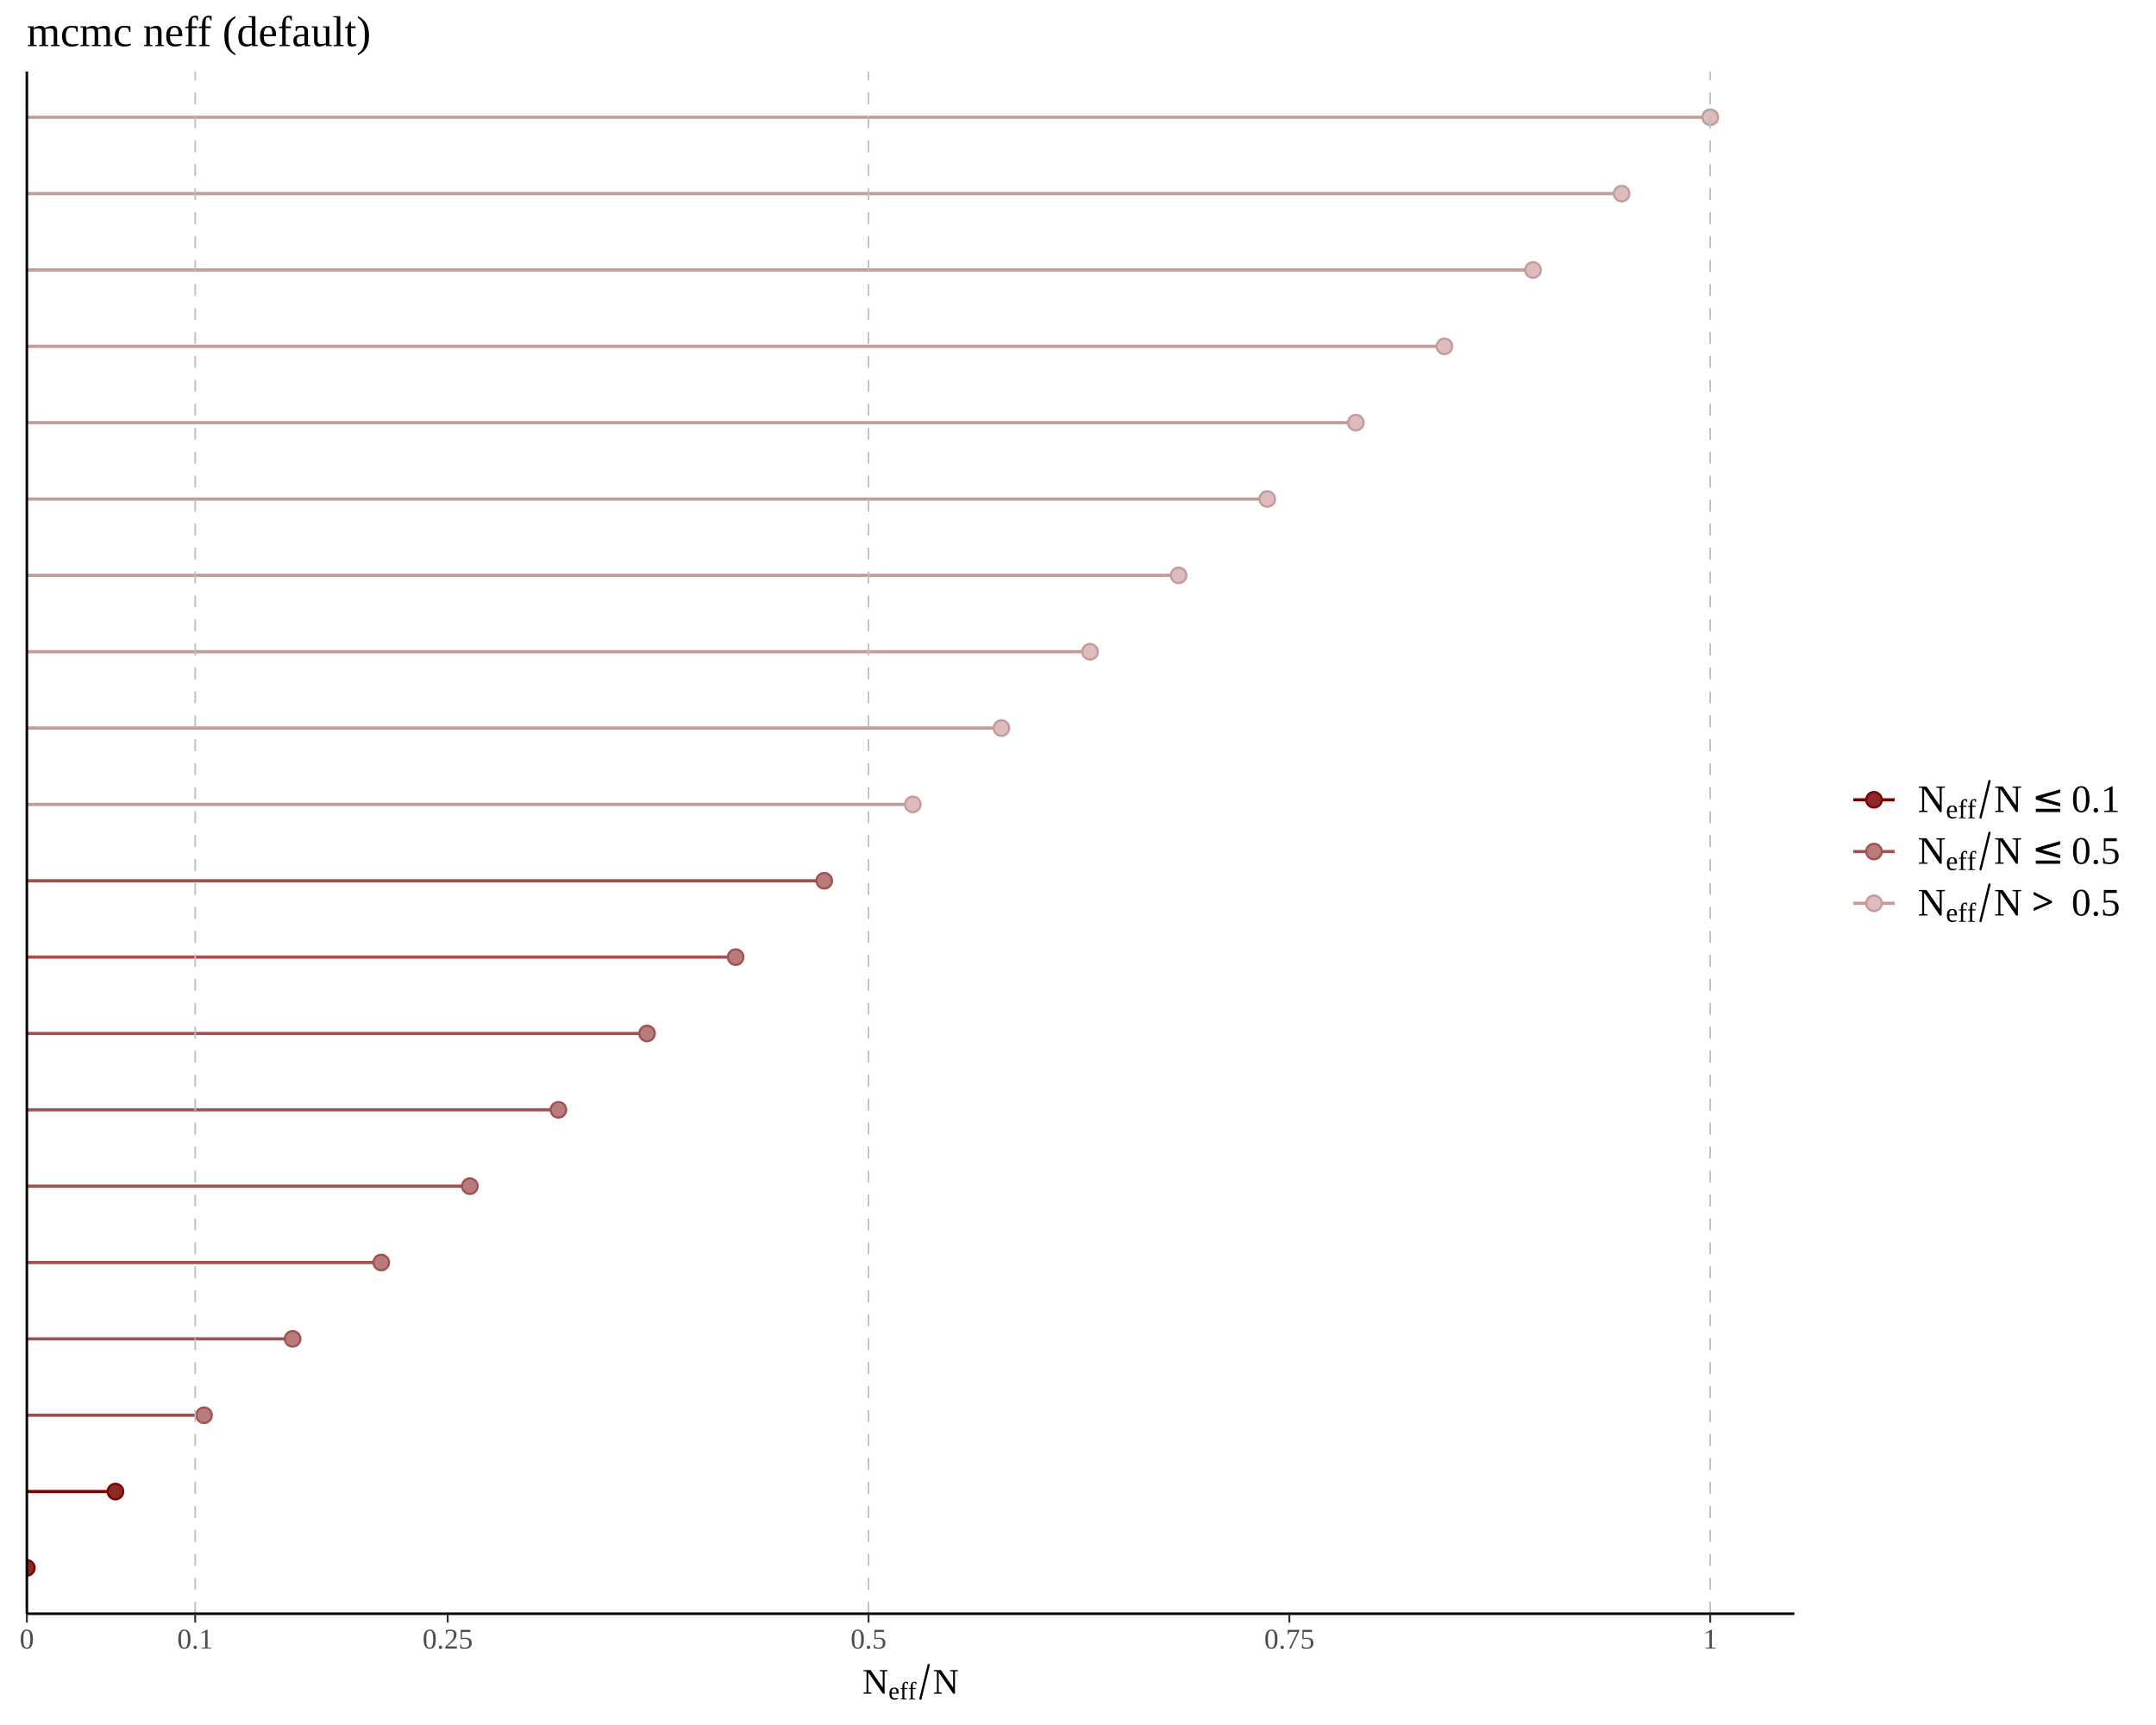
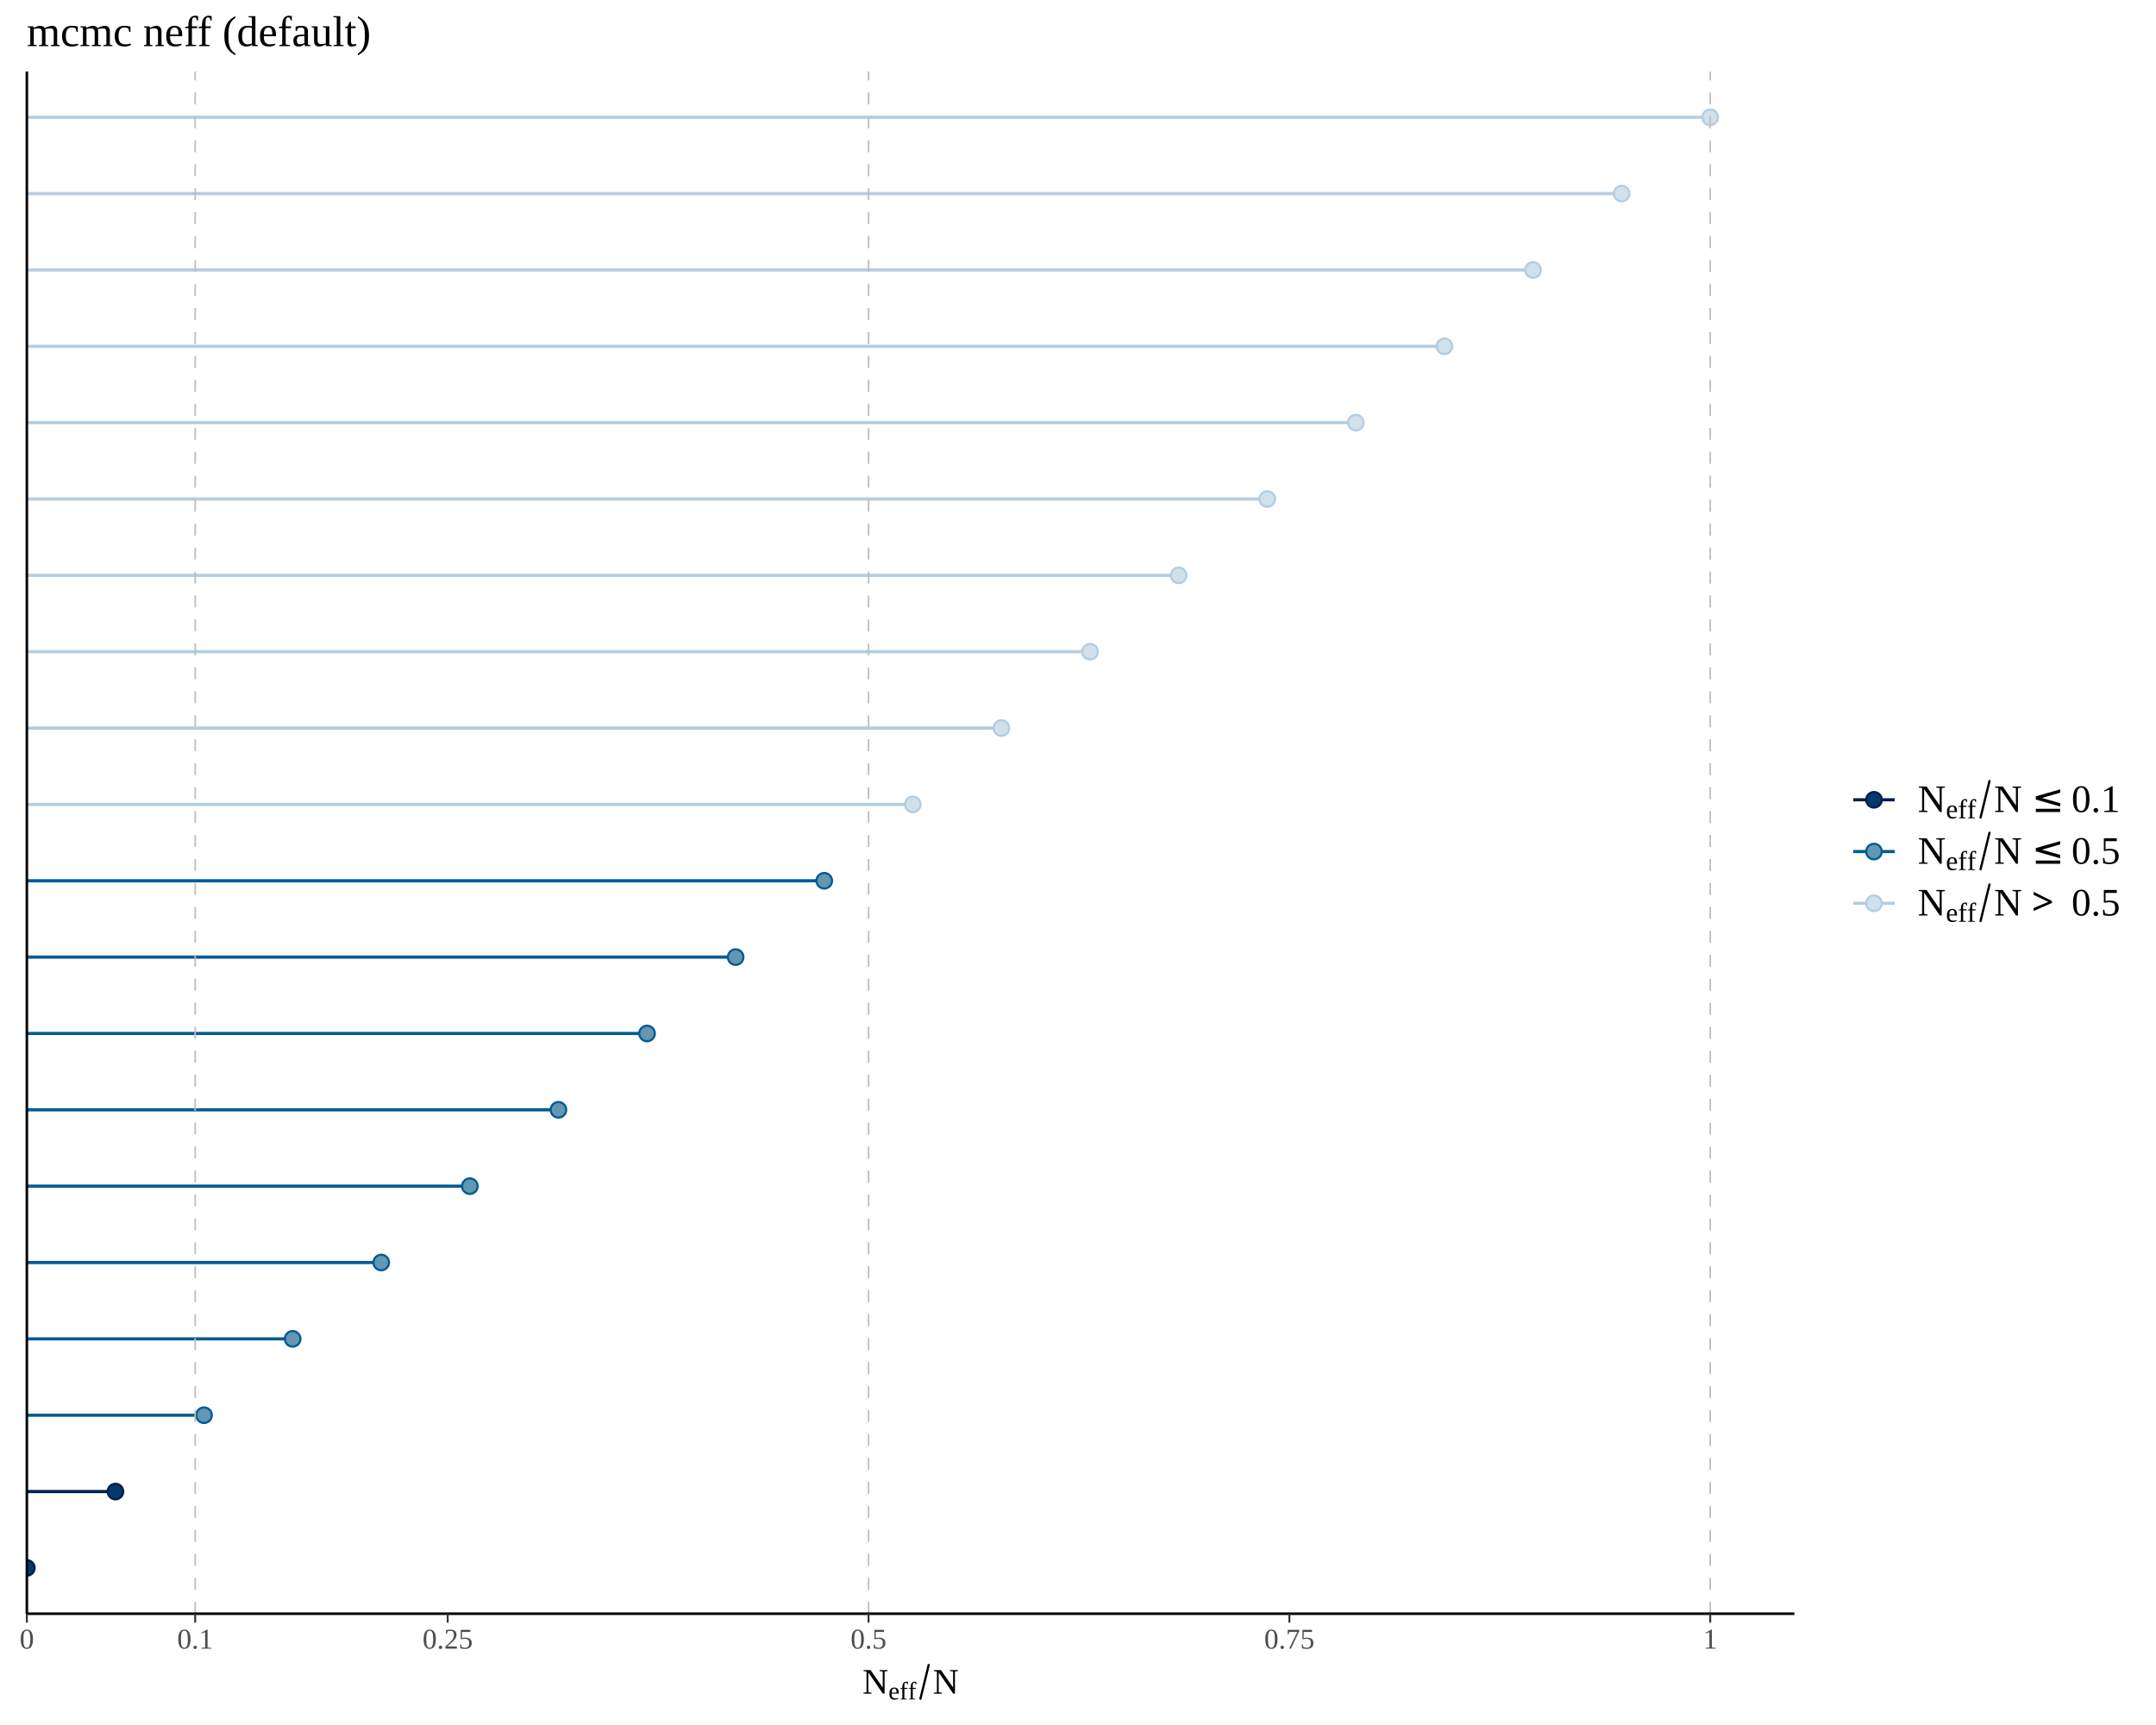
<svg xmlns="http://www.w3.org/2000/svg" viewBox="0 0 720.00 576.00">
  <defs>
    <style type="text/css">
    line, polyline, polygon, path, rect, circle {
      fill: none;
      stroke: #000000;
      stroke-linecap: round;
      stroke-linejoin: round;
      stroke-miterlimit: 10.00;
    }
  </style>
  </defs>
  <rect width="100%" height="100%" style="stroke: none; fill: #FFFFFF;" />
  <defs>
    <clipPath id="cpOC45N3w1OTkuMjR8NTM4Ljg0fDIzLjg2">
      <rect x="8.97" y="23.86" width="590.28" height="514.98" />
    </clipPath>
  </defs>
-   <line x1="8.97" y1="523.54" x2="8.97" y2="523.54" style="stroke-width: 1.07; stroke: #7C0000; stroke-linecap: butt;" clip-path="url(#cpOC45N3w1OTkuMjR8NTM4Ljg0fDIzLjg2)" />
-   <line x1="38.55" y1="498.05" x2="8.97" y2="498.05" style="stroke-width: 1.07; stroke: #7C0000; stroke-linecap: butt;" clip-path="url(#cpOC45N3w1OTkuMjR8NTM4Ljg0fDIzLjg2)" />
-   <line x1="68.14" y1="472.56" x2="8.97" y2="472.56" style="stroke-width: 1.07; stroke: #A25050; stroke-linecap: butt;" clip-path="url(#cpOC45N3w1OTkuMjR8NTM4Ljg0fDIzLjg2)" />
-   <line x1="97.73" y1="447.06" x2="8.97" y2="447.06" style="stroke-width: 1.07; stroke: #A25050; stroke-linecap: butt;" clip-path="url(#cpOC45N3w1OTkuMjR8NTM4Ljg0fDIzLjg2)" />
-   <line x1="127.32" y1="421.57" x2="8.97" y2="421.57" style="stroke-width: 1.07; stroke: #A25050; stroke-linecap: butt;" clip-path="url(#cpOC45N3w1OTkuMjR8NTM4Ljg0fDIzLjg2)" />
-   <line x1="156.91" y1="396.07" x2="8.97" y2="396.07" style="stroke-width: 1.07; stroke: #A25050; stroke-linecap: butt;" clip-path="url(#cpOC45N3w1OTkuMjR8NTM4Ljg0fDIzLjg2)" />
-   <line x1="186.49" y1="370.58" x2="8.97" y2="370.58" style="stroke-width: 1.07; stroke: #A25050; stroke-linecap: butt;" clip-path="url(#cpOC45N3w1OTkuMjR8NTM4Ljg0fDIzLjg2)" />
-   <line x1="216.08" y1="345.09" x2="8.97" y2="345.09" style="stroke-width: 1.07; stroke: #A25050; stroke-linecap: butt;" clip-path="url(#cpOC45N3w1OTkuMjR8NTM4Ljg0fDIzLjg2)" />
-   <line x1="245.67" y1="319.59" x2="8.97" y2="319.59" style="stroke-width: 1.07; stroke: #A25050; stroke-linecap: butt;" clip-path="url(#cpOC45N3w1OTkuMjR8NTM4Ljg0fDIzLjg2)" />
-   <line x1="275.26" y1="294.10" x2="8.97" y2="294.10" style="stroke-width: 1.07; stroke: #A25050; stroke-linecap: butt;" clip-path="url(#cpOC45N3w1OTkuMjR8NTM4Ljg0fDIzLjg2)" />
-   <line x1="304.84" y1="268.60" x2="8.97" y2="268.60" style="stroke-width: 1.07; stroke: #C79999; stroke-linecap: butt;" clip-path="url(#cpOC45N3w1OTkuMjR8NTM4Ljg0fDIzLjg2)" />
-   <line x1="334.43" y1="243.11" x2="8.97" y2="243.11" style="stroke-width: 1.07; stroke: #C79999; stroke-linecap: butt;" clip-path="url(#cpOC45N3w1OTkuMjR8NTM4Ljg0fDIzLjg2)" />
-   <line x1="364.02" y1="217.62" x2="8.97" y2="217.62" style="stroke-width: 1.07; stroke: #C79999; stroke-linecap: butt;" clip-path="url(#cpOC45N3w1OTkuMjR8NTM4Ljg0fDIzLjg2)" />
-   <line x1="393.61" y1="192.12" x2="8.97" y2="192.12" style="stroke-width: 1.07; stroke: #C79999; stroke-linecap: butt;" clip-path="url(#cpOC45N3w1OTkuMjR8NTM4Ljg0fDIzLjg2)" />
-   <line x1="423.20" y1="166.63" x2="8.97" y2="166.63" style="stroke-width: 1.07; stroke: #C79999; stroke-linecap: butt;" clip-path="url(#cpOC45N3w1OTkuMjR8NTM4Ljg0fDIzLjg2)" />
-   <line x1="452.78" y1="141.13" x2="8.97" y2="141.13" style="stroke-width: 1.07; stroke: #C79999; stroke-linecap: butt;" clip-path="url(#cpOC45N3w1OTkuMjR8NTM4Ljg0fDIzLjg2)" />
-   <line x1="482.37" y1="115.64" x2="8.97" y2="115.64" style="stroke-width: 1.07; stroke: #C79999; stroke-linecap: butt;" clip-path="url(#cpOC45N3w1OTkuMjR8NTM4Ljg0fDIzLjg2)" />
-   <line x1="511.96" y1="90.15" x2="8.97" y2="90.15" style="stroke-width: 1.07; stroke: #C79999; stroke-linecap: butt;" clip-path="url(#cpOC45N3w1OTkuMjR8NTM4Ljg0fDIzLjg2)" />
-   <line x1="541.55" y1="64.65" x2="8.97" y2="64.65" style="stroke-width: 1.07; stroke: #C79999; stroke-linecap: butt;" clip-path="url(#cpOC45N3w1OTkuMjR8NTM4Ljg0fDIzLjg2)" />
-   <line x1="571.13" y1="39.16" x2="8.97" y2="39.16" style="stroke-width: 1.07; stroke: #C79999; stroke-linecap: butt;" clip-path="url(#cpOC45N3w1OTkuMjR8NTM4Ljg0fDIzLjg2)" />
-   <circle cx="8.97" cy="523.54" r="1.95pt" style="stroke-width: 0.71; stroke: #7C0000; fill: #8F2727;" clip-path="url(#cpOC45N3w1OTkuMjR8NTM4Ljg0fDIzLjg2)" />
-   <circle cx="38.55" cy="498.05" r="1.95pt" style="stroke-width: 0.71; stroke: #7C0000; fill: #8F2727;" clip-path="url(#cpOC45N3w1OTkuMjR8NTM4Ljg0fDIzLjg2)" />
-   <circle cx="68.14" cy="472.56" r="1.95pt" style="stroke-width: 0.71; stroke: #A25050; fill: #B97C7C;" clip-path="url(#cpOC45N3w1OTkuMjR8NTM4Ljg0fDIzLjg2)" />
-   <circle cx="97.73" cy="447.06" r="1.95pt" style="stroke-width: 0.71; stroke: #A25050; fill: #B97C7C;" clip-path="url(#cpOC45N3w1OTkuMjR8NTM4Ljg0fDIzLjg2)" />
-   <circle cx="127.32" cy="421.57" r="1.95pt" style="stroke-width: 0.71; stroke: #A25050; fill: #B97C7C;" clip-path="url(#cpOC45N3w1OTkuMjR8NTM4Ljg0fDIzLjg2)" />
-   <circle cx="156.91" cy="396.07" r="1.95pt" style="stroke-width: 0.71; stroke: #A25050; fill: #B97C7C;" clip-path="url(#cpOC45N3w1OTkuMjR8NTM4Ljg0fDIzLjg2)" />
-   <circle cx="186.49" cy="370.58" r="1.95pt" style="stroke-width: 0.71; stroke: #A25050; fill: #B97C7C;" clip-path="url(#cpOC45N3w1OTkuMjR8NTM4Ljg0fDIzLjg2)" />
-   <circle cx="216.08" cy="345.09" r="1.95pt" style="stroke-width: 0.71; stroke: #A25050; fill: #B97C7C;" clip-path="url(#cpOC45N3w1OTkuMjR8NTM4Ljg0fDIzLjg2)" />
-   <circle cx="245.67" cy="319.59" r="1.95pt" style="stroke-width: 0.71; stroke: #A25050; fill: #B97C7C;" clip-path="url(#cpOC45N3w1OTkuMjR8NTM4Ljg0fDIzLjg2)" />
-   <circle cx="275.26" cy="294.10" r="1.95pt" style="stroke-width: 0.71; stroke: #A25050; fill: #B97C7C;" clip-path="url(#cpOC45N3w1OTkuMjR8NTM4Ljg0fDIzLjg2)" />
-   <circle cx="304.84" cy="268.60" r="1.95pt" style="stroke-width: 0.71; stroke: #C79999; fill: #DCBCBC;" clip-path="url(#cpOC45N3w1OTkuMjR8NTM4Ljg0fDIzLjg2)" />
-   <circle cx="334.43" cy="243.11" r="1.95pt" style="stroke-width: 0.71; stroke: #C79999; fill: #DCBCBC;" clip-path="url(#cpOC45N3w1OTkuMjR8NTM4Ljg0fDIzLjg2)" />
-   <circle cx="364.02" cy="217.62" r="1.95pt" style="stroke-width: 0.71; stroke: #C79999; fill: #DCBCBC;" clip-path="url(#cpOC45N3w1OTkuMjR8NTM4Ljg0fDIzLjg2)" />
-   <circle cx="393.61" cy="192.12" r="1.95pt" style="stroke-width: 0.71; stroke: #C79999; fill: #DCBCBC;" clip-path="url(#cpOC45N3w1OTkuMjR8NTM4Ljg0fDIzLjg2)" />
-   <circle cx="423.20" cy="166.63" r="1.95pt" style="stroke-width: 0.71; stroke: #C79999; fill: #DCBCBC;" clip-path="url(#cpOC45N3w1OTkuMjR8NTM4Ljg0fDIzLjg2)" />
-   <circle cx="452.78" cy="141.13" r="1.95pt" style="stroke-width: 0.71; stroke: #C79999; fill: #DCBCBC;" clip-path="url(#cpOC45N3w1OTkuMjR8NTM4Ljg0fDIzLjg2)" />
-   <circle cx="482.37" cy="115.64" r="1.95pt" style="stroke-width: 0.71; stroke: #C79999; fill: #DCBCBC;" clip-path="url(#cpOC45N3w1OTkuMjR8NTM4Ljg0fDIzLjg2)" />
-   <circle cx="511.96" cy="90.15" r="1.95pt" style="stroke-width: 0.71; stroke: #C79999; fill: #DCBCBC;" clip-path="url(#cpOC45N3w1OTkuMjR8NTM4Ljg0fDIzLjg2)" />
-   <circle cx="541.55" cy="64.65" r="1.95pt" style="stroke-width: 0.71; stroke: #C79999; fill: #DCBCBC;" clip-path="url(#cpOC45N3w1OTkuMjR8NTM4Ljg0fDIzLjg2)" />
-   <circle cx="571.13" cy="39.16" r="1.95pt" style="stroke-width: 0.71; stroke: #C79999; fill: #DCBCBC;" clip-path="url(#cpOC45N3w1OTkuMjR8NTM4Ljg0fDIzLjg2)" />
+   <line x1="8.97" y1="523.54" x2="8.97" y2="523.54" style="stroke-width: 1.07; stroke: #011F4B; stroke-linecap: butt;" clip-path="url(#cpOC45N3w1OTkuMjR8NTM4Ljg0fDIzLjg2)" />
+   <line x1="38.55" y1="498.05" x2="8.97" y2="498.05" style="stroke-width: 1.07; stroke: #011F4B; stroke-linecap: butt;" clip-path="url(#cpOC45N3w1OTkuMjR8NTM4Ljg0fDIzLjg2)" />
+   <line x1="68.14" y1="472.56" x2="8.97" y2="472.56" style="stroke-width: 1.07; stroke: #005B96; stroke-linecap: butt;" clip-path="url(#cpOC45N3w1OTkuMjR8NTM4Ljg0fDIzLjg2)" />
+   <line x1="97.73" y1="447.06" x2="8.97" y2="447.06" style="stroke-width: 1.07; stroke: #005B96; stroke-linecap: butt;" clip-path="url(#cpOC45N3w1OTkuMjR8NTM4Ljg0fDIzLjg2)" />
+   <line x1="127.32" y1="421.57" x2="8.97" y2="421.57" style="stroke-width: 1.07; stroke: #005B96; stroke-linecap: butt;" clip-path="url(#cpOC45N3w1OTkuMjR8NTM4Ljg0fDIzLjg2)" />
+   <line x1="156.91" y1="396.07" x2="8.97" y2="396.07" style="stroke-width: 1.07; stroke: #005B96; stroke-linecap: butt;" clip-path="url(#cpOC45N3w1OTkuMjR8NTM4Ljg0fDIzLjg2)" />
+   <line x1="186.49" y1="370.58" x2="8.97" y2="370.58" style="stroke-width: 1.07; stroke: #005B96; stroke-linecap: butt;" clip-path="url(#cpOC45N3w1OTkuMjR8NTM4Ljg0fDIzLjg2)" />
+   <line x1="216.08" y1="345.09" x2="8.97" y2="345.09" style="stroke-width: 1.07; stroke: #005B96; stroke-linecap: butt;" clip-path="url(#cpOC45N3w1OTkuMjR8NTM4Ljg0fDIzLjg2)" />
+   <line x1="245.67" y1="319.59" x2="8.97" y2="319.59" style="stroke-width: 1.07; stroke: #005B96; stroke-linecap: butt;" clip-path="url(#cpOC45N3w1OTkuMjR8NTM4Ljg0fDIzLjg2)" />
+   <line x1="275.26" y1="294.10" x2="8.97" y2="294.10" style="stroke-width: 1.07; stroke: #005B96; stroke-linecap: butt;" clip-path="url(#cpOC45N3w1OTkuMjR8NTM4Ljg0fDIzLjg2)" />
+   <line x1="304.84" y1="268.60" x2="8.97" y2="268.60" style="stroke-width: 1.07; stroke: #B3CDE0; stroke-linecap: butt;" clip-path="url(#cpOC45N3w1OTkuMjR8NTM4Ljg0fDIzLjg2)" />
+   <line x1="334.43" y1="243.11" x2="8.97" y2="243.11" style="stroke-width: 1.07; stroke: #B3CDE0; stroke-linecap: butt;" clip-path="url(#cpOC45N3w1OTkuMjR8NTM4Ljg0fDIzLjg2)" />
+   <line x1="364.02" y1="217.62" x2="8.97" y2="217.62" style="stroke-width: 1.07; stroke: #B3CDE0; stroke-linecap: butt;" clip-path="url(#cpOC45N3w1OTkuMjR8NTM4Ljg0fDIzLjg2)" />
+   <line x1="393.61" y1="192.12" x2="8.97" y2="192.12" style="stroke-width: 1.07; stroke: #B3CDE0; stroke-linecap: butt;" clip-path="url(#cpOC45N3w1OTkuMjR8NTM4Ljg0fDIzLjg2)" />
+   <line x1="423.20" y1="166.63" x2="8.97" y2="166.63" style="stroke-width: 1.07; stroke: #B3CDE0; stroke-linecap: butt;" clip-path="url(#cpOC45N3w1OTkuMjR8NTM4Ljg0fDIzLjg2)" />
+   <line x1="452.78" y1="141.13" x2="8.97" y2="141.13" style="stroke-width: 1.07; stroke: #B3CDE0; stroke-linecap: butt;" clip-path="url(#cpOC45N3w1OTkuMjR8NTM4Ljg0fDIzLjg2)" />
+   <line x1="482.37" y1="115.64" x2="8.97" y2="115.64" style="stroke-width: 1.07; stroke: #B3CDE0; stroke-linecap: butt;" clip-path="url(#cpOC45N3w1OTkuMjR8NTM4Ljg0fDIzLjg2)" />
+   <line x1="511.96" y1="90.15" x2="8.97" y2="90.15" style="stroke-width: 1.07; stroke: #B3CDE0; stroke-linecap: butt;" clip-path="url(#cpOC45N3w1OTkuMjR8NTM4Ljg0fDIzLjg2)" />
+   <line x1="541.55" y1="64.65" x2="8.97" y2="64.65" style="stroke-width: 1.07; stroke: #B3CDE0; stroke-linecap: butt;" clip-path="url(#cpOC45N3w1OTkuMjR8NTM4Ljg0fDIzLjg2)" />
+   <line x1="571.13" y1="39.16" x2="8.97" y2="39.16" style="stroke-width: 1.07; stroke: #B3CDE0; stroke-linecap: butt;" clip-path="url(#cpOC45N3w1OTkuMjR8NTM4Ljg0fDIzLjg2)" />
+   <circle cx="8.97" cy="523.54" r="1.95pt" style="stroke-width: 0.71; stroke: #011F4B; fill: #03396C;" clip-path="url(#cpOC45N3w1OTkuMjR8NTM4Ljg0fDIzLjg2)" />
+   <circle cx="38.55" cy="498.05" r="1.95pt" style="stroke-width: 0.71; stroke: #011F4B; fill: #03396C;" clip-path="url(#cpOC45N3w1OTkuMjR8NTM4Ljg0fDIzLjg2)" />
+   <circle cx="68.14" cy="472.56" r="1.95pt" style="stroke-width: 0.71; stroke: #005B96; fill: #6497B1;" clip-path="url(#cpOC45N3w1OTkuMjR8NTM4Ljg0fDIzLjg2)" />
+   <circle cx="97.73" cy="447.06" r="1.95pt" style="stroke-width: 0.71; stroke: #005B96; fill: #6497B1;" clip-path="url(#cpOC45N3w1OTkuMjR8NTM4Ljg0fDIzLjg2)" />
+   <circle cx="127.32" cy="421.57" r="1.95pt" style="stroke-width: 0.71; stroke: #005B96; fill: #6497B1;" clip-path="url(#cpOC45N3w1OTkuMjR8NTM4Ljg0fDIzLjg2)" />
+   <circle cx="156.91" cy="396.07" r="1.95pt" style="stroke-width: 0.71; stroke: #005B96; fill: #6497B1;" clip-path="url(#cpOC45N3w1OTkuMjR8NTM4Ljg0fDIzLjg2)" />
+   <circle cx="186.49" cy="370.58" r="1.95pt" style="stroke-width: 0.71; stroke: #005B96; fill: #6497B1;" clip-path="url(#cpOC45N3w1OTkuMjR8NTM4Ljg0fDIzLjg2)" />
+   <circle cx="216.08" cy="345.09" r="1.95pt" style="stroke-width: 0.71; stroke: #005B96; fill: #6497B1;" clip-path="url(#cpOC45N3w1OTkuMjR8NTM4Ljg0fDIzLjg2)" />
+   <circle cx="245.67" cy="319.59" r="1.95pt" style="stroke-width: 0.71; stroke: #005B96; fill: #6497B1;" clip-path="url(#cpOC45N3w1OTkuMjR8NTM4Ljg0fDIzLjg2)" />
+   <circle cx="275.26" cy="294.10" r="1.95pt" style="stroke-width: 0.71; stroke: #005B96; fill: #6497B1;" clip-path="url(#cpOC45N3w1OTkuMjR8NTM4Ljg0fDIzLjg2)" />
+   <circle cx="304.84" cy="268.60" r="1.95pt" style="stroke-width: 0.71; stroke: #B3CDE0; fill: #D1E1EC;" clip-path="url(#cpOC45N3w1OTkuMjR8NTM4Ljg0fDIzLjg2)" />
+   <circle cx="334.43" cy="243.11" r="1.95pt" style="stroke-width: 0.71; stroke: #B3CDE0; fill: #D1E1EC;" clip-path="url(#cpOC45N3w1OTkuMjR8NTM4Ljg0fDIzLjg2)" />
+   <circle cx="364.02" cy="217.62" r="1.95pt" style="stroke-width: 0.71; stroke: #B3CDE0; fill: #D1E1EC;" clip-path="url(#cpOC45N3w1OTkuMjR8NTM4Ljg0fDIzLjg2)" />
+   <circle cx="393.61" cy="192.12" r="1.95pt" style="stroke-width: 0.71; stroke: #B3CDE0; fill: #D1E1EC;" clip-path="url(#cpOC45N3w1OTkuMjR8NTM4Ljg0fDIzLjg2)" />
+   <circle cx="423.20" cy="166.63" r="1.95pt" style="stroke-width: 0.71; stroke: #B3CDE0; fill: #D1E1EC;" clip-path="url(#cpOC45N3w1OTkuMjR8NTM4Ljg0fDIzLjg2)" />
+   <circle cx="452.78" cy="141.13" r="1.95pt" style="stroke-width: 0.71; stroke: #B3CDE0; fill: #D1E1EC;" clip-path="url(#cpOC45N3w1OTkuMjR8NTM4Ljg0fDIzLjg2)" />
+   <circle cx="482.37" cy="115.64" r="1.95pt" style="stroke-width: 0.71; stroke: #B3CDE0; fill: #D1E1EC;" clip-path="url(#cpOC45N3w1OTkuMjR8NTM4Ljg0fDIzLjg2)" />
+   <circle cx="511.96" cy="90.15" r="1.95pt" style="stroke-width: 0.71; stroke: #B3CDE0; fill: #D1E1EC;" clip-path="url(#cpOC45N3w1OTkuMjR8NTM4Ljg0fDIzLjg2)" />
+   <circle cx="541.55" cy="64.65" r="1.95pt" style="stroke-width: 0.71; stroke: #B3CDE0; fill: #D1E1EC;" clip-path="url(#cpOC45N3w1OTkuMjR8NTM4Ljg0fDIzLjg2)" />
+   <circle cx="571.13" cy="39.16" r="1.95pt" style="stroke-width: 0.71; stroke: #B3CDE0; fill: #D1E1EC;" clip-path="url(#cpOC45N3w1OTkuMjR8NTM4Ljg0fDIzLjg2)" />
  <line x1="65.18" y1="538.84" x2="65.18" y2="23.86" style="stroke-width: 0.53; stroke: #BEBEBE; stroke-dasharray: 4.00,4.00; stroke-linecap: butt;" clip-path="url(#cpOC45N3w1OTkuMjR8NTM4Ljg0fDIzLjg2)" />
  <line x1="290.05" y1="538.84" x2="290.05" y2="23.86" style="stroke-width: 0.53; stroke: #BEBEBE; stroke-dasharray: 4.00,4.00; stroke-linecap: butt;" clip-path="url(#cpOC45N3w1OTkuMjR8NTM4Ljg0fDIzLjg2)" />
  <line x1="571.13" y1="538.84" x2="571.13" y2="23.86" style="stroke-width: 0.53; stroke: #BEBEBE; stroke-dasharray: 4.00,4.00; stroke-linecap: butt;" clip-path="url(#cpOC45N3w1OTkuMjR8NTM4Ljg0fDIzLjg2)" />
  <defs>
    <clipPath id="cpMC4wMHw3MjAuMDB8NTc2LjAwfDAuMDA=">
      <rect x="0.00" y="0.00" width="720.00" height="576.00" />
    </clipPath>
  </defs>
  <polyline points="8.97,538.84 8.97,23.86 " style="stroke-width: 0.85; stroke-linecap: butt;" clip-path="url(#cpMC4wMHw3MjAuMDB8NTc2LjAwfDAuMDA=)" />
  <polyline points="8.97,538.84 599.24,538.84 " style="stroke-width: 0.85; stroke-linecap: butt;" clip-path="url(#cpMC4wMHw3MjAuMDB8NTc2LjAwfDAuMDA=)" />
  <polyline points="8.97,541.83 8.97,538.84 " style="stroke-width: 0.64; stroke: #333333; stroke-linecap: butt;" clip-path="url(#cpMC4wMHw3MjAuMDB8NTc2LjAwfDAuMDA=)" />
  <polyline points="65.18,541.83 65.18,538.84 " style="stroke-width: 0.64; stroke: #333333; stroke-linecap: butt;" clip-path="url(#cpMC4wMHw3MjAuMDB8NTc2LjAwfDAuMDA=)" />
  <polyline points="149.51,541.83 149.51,538.84 " style="stroke-width: 0.64; stroke: #333333; stroke-linecap: butt;" clip-path="url(#cpMC4wMHw3MjAuMDB8NTc2LjAwfDAuMDA=)" />
  <polyline points="290.05,541.83 290.05,538.84 " style="stroke-width: 0.64; stroke: #333333; stroke-linecap: butt;" clip-path="url(#cpMC4wMHw3MjAuMDB8NTc2LjAwfDAuMDA=)" />
  <polyline points="430.59,541.83 430.59,538.84 " style="stroke-width: 0.64; stroke: #333333; stroke-linecap: butt;" clip-path="url(#cpMC4wMHw3MjAuMDB8NTc2LjAwfDAuMDA=)" />
  <polyline points="571.13,541.83 571.13,538.84 " style="stroke-width: 0.64; stroke: #333333; stroke-linecap: butt;" clip-path="url(#cpMC4wMHw3MjAuMDB8NTc2LjAwfDAuMDA=)" />
  <g clip-path="url(#cpMC4wMHw3MjAuMDB8NTc2LjAwfDAuMDA=)">
    <text x="6.57" y="550.50" style="font-size: 9.60px; fill: #4D4D4D; font-family: Liberation Serif;" textLength="4.80px" lengthAdjust="spacingAndGlyphs">0</text>
  </g>
  <g clip-path="url(#cpMC4wMHw3MjAuMDB8NTc2LjAwfDAuMDA=)">
    <text x="59.18" y="550.50" style="font-size: 9.60px; fill: #4D4D4D; font-family: Liberation Serif;" textLength="12.00px" lengthAdjust="spacingAndGlyphs">0.1</text>
  </g>
  <g clip-path="url(#cpMC4wMHw3MjAuMDB8NTc2LjAwfDAuMDA=)">
    <text x="141.11" y="550.50" style="font-size: 9.60px; fill: #4D4D4D; font-family: Liberation Serif;" textLength="16.80px" lengthAdjust="spacingAndGlyphs">0.25</text>
  </g>
  <g clip-path="url(#cpMC4wMHw3MjAuMDB8NTc2LjAwfDAuMDA=)">
    <text x="284.05" y="550.50" style="font-size: 9.60px; fill: #4D4D4D; font-family: Liberation Serif;" textLength="12.00px" lengthAdjust="spacingAndGlyphs">0.5</text>
  </g>
  <g clip-path="url(#cpMC4wMHw3MjAuMDB8NTc2LjAwfDAuMDA=)">
    <text x="422.19" y="550.50" style="font-size: 9.60px; fill: #4D4D4D; font-family: Liberation Serif;" textLength="16.80px" lengthAdjust="spacingAndGlyphs">0.75</text>
  </g>
  <g clip-path="url(#cpMC4wMHw3MjAuMDB8NTc2LjAwfDAuMDA=)">
    <text x="568.74" y="550.50" style="font-size: 9.60px; fill: #4D4D4D; font-family: Liberation Serif;" textLength="4.80px" lengthAdjust="spacingAndGlyphs">1</text>
  </g>
  <g clip-path="url(#cpMC4wMHw3MjAuMDB8NTc2LjAwfDAuMDA=)">
    <text x="288.02" y="565.53" style="font-size: 12.00px; font-family: Liberation Serif;" textLength="8.67px" lengthAdjust="spacingAndGlyphs">N</text>
  </g>
  <g clip-path="url(#cpMC4wMHw3MjAuMDB8NTc2LjAwfDAuMDA=)">
    <text x="296.69" y="567.46" style="font-size: 8.40px; font-family: Liberation Serif;" textLength="3.72px" lengthAdjust="spacingAndGlyphs">e</text>
  </g>
  <g clip-path="url(#cpMC4wMHw3MjAuMDB8NTc2LjAwfDAuMDA=)">
    <text x="300.41" y="567.46" style="font-size: 8.40px; font-family: Liberation Serif;" textLength="2.80px" lengthAdjust="spacingAndGlyphs">f</text>
  </g>
  <g clip-path="url(#cpMC4wMHw3MjAuMDB8NTc2LjAwfDAuMDA=)">
    <text x="303.21" y="567.46" style="font-size: 8.40px; font-family: Liberation Serif;" textLength="2.80px" lengthAdjust="spacingAndGlyphs">f</text>
  </g>
  <polyline points="307.38,567.22 310.14,555.97 " style="stroke-width: 0.75;" clip-path="url(#cpMC4wMHw3MjAuMDB8NTc2LjAwfDAuMDA=)" />
  <g clip-path="url(#cpMC4wMHw3MjAuMDB8NTc2LjAwfDAuMDA=)">
    <text x="311.52" y="565.53" style="font-size: 12.00px; font-family: Liberation Serif;" textLength="8.67px" lengthAdjust="spacingAndGlyphs">N</text>
  </g>
-   <line x1="618.90" y1="267.06" x2="632.73" y2="267.06" style="stroke-width: 1.07; stroke: #7C0000; stroke-linecap: butt;" clip-path="url(#cpMC4wMHw3MjAuMDB8NTc2LjAwfDAuMDA=)" />
-   <circle cx="625.82" cy="267.06" r="1.95pt" style="stroke-width: 0.71; stroke: #7C0000; fill: #8F2727;" clip-path="url(#cpMC4wMHw3MjAuMDB8NTc2LjAwfDAuMDA=)" />
-   <line x1="618.90" y1="284.34" x2="632.73" y2="284.34" style="stroke-width: 1.07; stroke: #A25050; stroke-linecap: butt;" clip-path="url(#cpMC4wMHw3MjAuMDB8NTc2LjAwfDAuMDA=)" />
-   <circle cx="625.82" cy="284.34" r="1.95pt" style="stroke-width: 0.71; stroke: #A25050; fill: #B97C7C;" clip-path="url(#cpMC4wMHw3MjAuMDB8NTc2LjAwfDAuMDA=)" />
-   <line x1="618.90" y1="301.62" x2="632.73" y2="301.62" style="stroke-width: 1.07; stroke: #C79999; stroke-linecap: butt;" clip-path="url(#cpMC4wMHw3MjAuMDB8NTc2LjAwfDAuMDA=)" />
-   <circle cx="625.82" cy="301.62" r="1.95pt" style="stroke-width: 0.71; stroke: #C79999; fill: #DCBCBC;" clip-path="url(#cpMC4wMHw3MjAuMDB8NTc2LjAwfDAuMDA=)" />
+   <line x1="618.90" y1="267.06" x2="632.73" y2="267.06" style="stroke-width: 1.07; stroke: #011F4B; stroke-linecap: butt;" clip-path="url(#cpMC4wMHw3MjAuMDB8NTc2LjAwfDAuMDA=)" />
+   <circle cx="625.82" cy="267.06" r="1.95pt" style="stroke-width: 0.71; stroke: #011F4B; fill: #03396C;" clip-path="url(#cpMC4wMHw3MjAuMDB8NTc2LjAwfDAuMDA=)" />
+   <line x1="618.90" y1="284.34" x2="632.73" y2="284.34" style="stroke-width: 1.07; stroke: #005B96; stroke-linecap: butt;" clip-path="url(#cpMC4wMHw3MjAuMDB8NTc2LjAwfDAuMDA=)" />
+   <circle cx="625.82" cy="284.34" r="1.95pt" style="stroke-width: 0.71; stroke: #005B96; fill: #6497B1;" clip-path="url(#cpMC4wMHw3MjAuMDB8NTc2LjAwfDAuMDA=)" />
+   <line x1="618.90" y1="301.62" x2="632.73" y2="301.62" style="stroke-width: 1.07; stroke: #B3CDE0; stroke-linecap: butt;" clip-path="url(#cpMC4wMHw3MjAuMDB8NTc2LjAwfDAuMDA=)" />
+   <circle cx="625.82" cy="301.62" r="1.95pt" style="stroke-width: 0.71; stroke: #B3CDE0; fill: #D1E1EC;" clip-path="url(#cpMC4wMHw3MjAuMDB8NTc2LjAwfDAuMDA=)" />
  <g clip-path="url(#cpMC4wMHw3MjAuMDB8NTc2LjAwfDAuMDA=)">
    <text x="640.43" y="271.14" style="font-size: 13.00px; font-family: Liberation Serif;" textLength="9.39px" lengthAdjust="spacingAndGlyphs">N</text>
  </g>
  <g clip-path="url(#cpMC4wMHw3MjAuMDB8NTc2LjAwfDAuMDA=)">
    <text x="649.82" y="273.23" style="font-size: 9.10px; font-family: Liberation Serif;" textLength="4.03px" lengthAdjust="spacingAndGlyphs">e</text>
  </g>
  <g clip-path="url(#cpMC4wMHw3MjAuMDB8NTc2LjAwfDAuMDA=)">
    <text x="653.86" y="273.23" style="font-size: 9.10px; font-family: Liberation Serif;" textLength="3.03px" lengthAdjust="spacingAndGlyphs">f</text>
  </g>
  <g clip-path="url(#cpMC4wMHw3MjAuMDB8NTc2LjAwfDAuMDA=)">
    <text x="656.89" y="273.23" style="font-size: 9.10px; font-family: Liberation Serif;" textLength="3.03px" lengthAdjust="spacingAndGlyphs">f</text>
  </g>
  <polyline points="661.41,272.98 664.39,260.79 " style="stroke-width: 0.75;" clip-path="url(#cpMC4wMHw3MjAuMDB8NTc2LjAwfDAuMDA=)" />
  <g clip-path="url(#cpMC4wMHw3MjAuMDB8NTc2LjAwfDAuMDA=)">
    <text x="665.89" y="271.14" style="font-size: 13.00px; font-family: Liberation Serif;" textLength="9.39px" lengthAdjust="spacingAndGlyphs">N</text>
  </g>
  <g clip-path="url(#cpMC4wMHw3MjAuMDB8NTc2LjAwfDAuMDA=)">
    <text x="678.49" y="271.14" style="font-size: 13.00px; font-family: Symbola;" textLength="10.09px" lengthAdjust="spacingAndGlyphs">≤</text>
  </g>
  <g clip-path="url(#cpMC4wMHw3MjAuMDB8NTc2LjAwfDAuMDA=)">
    <text x="691.79" y="271.14" style="font-size: 13.00px; font-family: Liberation Serif;" textLength="16.25px" lengthAdjust="spacingAndGlyphs">0.1</text>
  </g>
  <g clip-path="url(#cpMC4wMHw3MjAuMDB8NTc2LjAwfDAuMDA=)">
    <text x="640.43" y="288.42" style="font-size: 13.00px; font-family: Liberation Serif;" textLength="9.39px" lengthAdjust="spacingAndGlyphs">N</text>
  </g>
  <g clip-path="url(#cpMC4wMHw3MjAuMDB8NTc2LjAwfDAuMDA=)">
    <text x="649.82" y="290.51" style="font-size: 9.10px; font-family: Liberation Serif;" textLength="4.03px" lengthAdjust="spacingAndGlyphs">e</text>
  </g>
  <g clip-path="url(#cpMC4wMHw3MjAuMDB8NTc2LjAwfDAuMDA=)">
    <text x="653.86" y="290.51" style="font-size: 9.10px; font-family: Liberation Serif;" textLength="3.03px" lengthAdjust="spacingAndGlyphs">f</text>
  </g>
  <g clip-path="url(#cpMC4wMHw3MjAuMDB8NTc2LjAwfDAuMDA=)">
    <text x="656.89" y="290.51" style="font-size: 9.10px; font-family: Liberation Serif;" textLength="3.03px" lengthAdjust="spacingAndGlyphs">f</text>
  </g>
  <polyline points="661.41,290.26 664.39,278.07 " style="stroke-width: 0.75;" clip-path="url(#cpMC4wMHw3MjAuMDB8NTc2LjAwfDAuMDA=)" />
  <g clip-path="url(#cpMC4wMHw3MjAuMDB8NTc2LjAwfDAuMDA=)">
    <text x="665.89" y="288.42" style="font-size: 13.00px; font-family: Liberation Serif;" textLength="9.39px" lengthAdjust="spacingAndGlyphs">N</text>
  </g>
  <g clip-path="url(#cpMC4wMHw3MjAuMDB8NTc2LjAwfDAuMDA=)">
    <text x="678.49" y="288.42" style="font-size: 13.00px; font-family: Symbola;" textLength="10.09px" lengthAdjust="spacingAndGlyphs">≤</text>
  </g>
  <g clip-path="url(#cpMC4wMHw3MjAuMDB8NTc2LjAwfDAuMDA=)">
    <text x="691.79" y="288.42" style="font-size: 13.00px; font-family: Liberation Serif;" textLength="16.25px" lengthAdjust="spacingAndGlyphs">0.5</text>
  </g>
  <g clip-path="url(#cpMC4wMHw3MjAuMDB8NTc2LjAwfDAuMDA=)">
    <text x="640.43" y="305.70" style="font-size: 13.00px; font-family: Liberation Serif;" textLength="9.39px" lengthAdjust="spacingAndGlyphs">N</text>
  </g>
  <g clip-path="url(#cpMC4wMHw3MjAuMDB8NTc2LjAwfDAuMDA=)">
    <text x="649.82" y="307.79" style="font-size: 9.10px; font-family: Liberation Serif;" textLength="4.03px" lengthAdjust="spacingAndGlyphs">e</text>
  </g>
  <g clip-path="url(#cpMC4wMHw3MjAuMDB8NTc2LjAwfDAuMDA=)">
    <text x="653.86" y="307.79" style="font-size: 9.10px; font-family: Liberation Serif;" textLength="3.03px" lengthAdjust="spacingAndGlyphs">f</text>
  </g>
  <g clip-path="url(#cpMC4wMHw3MjAuMDB8NTc2LjAwfDAuMDA=)">
    <text x="656.89" y="307.79" style="font-size: 9.10px; font-family: Liberation Serif;" textLength="3.03px" lengthAdjust="spacingAndGlyphs">f</text>
  </g>
  <polyline points="661.41,307.54 664.39,295.35 " style="stroke-width: 0.75;" clip-path="url(#cpMC4wMHw3MjAuMDB8NTc2LjAwfDAuMDA=)" />
  <g clip-path="url(#cpMC4wMHw3MjAuMDB8NTc2LjAwfDAuMDA=)">
    <text x="665.89" y="305.70" style="font-size: 13.00px; font-family: Liberation Serif;" textLength="9.39px" lengthAdjust="spacingAndGlyphs">N</text>
  </g>
  <g clip-path="url(#cpMC4wMHw3MjAuMDB8NTc2LjAwfDAuMDA=)">
    <text x="678.49" y="305.70" style="font-size: 13.00px; font-family: Symbola;" textLength="10.09px" lengthAdjust="spacingAndGlyphs">&gt;</text>
  </g>
  <g clip-path="url(#cpMC4wMHw3MjAuMDB8NTc2LjAwfDAuMDA=)">
    <text x="691.79" y="305.70" style="font-size: 13.00px; font-family: Liberation Serif;" textLength="16.25px" lengthAdjust="spacingAndGlyphs">0.5</text>
  </g>
  <g clip-path="url(#cpMC4wMHw3MjAuMDB8NTc2LjAwfDAuMDA=)">
    <text x="8.97" y="15.40" style="font-size: 14.40px; font-family: Liberation Serif;" textLength="114.84px" lengthAdjust="spacingAndGlyphs">mcmc neff (default)</text>
  </g>
</svg>
